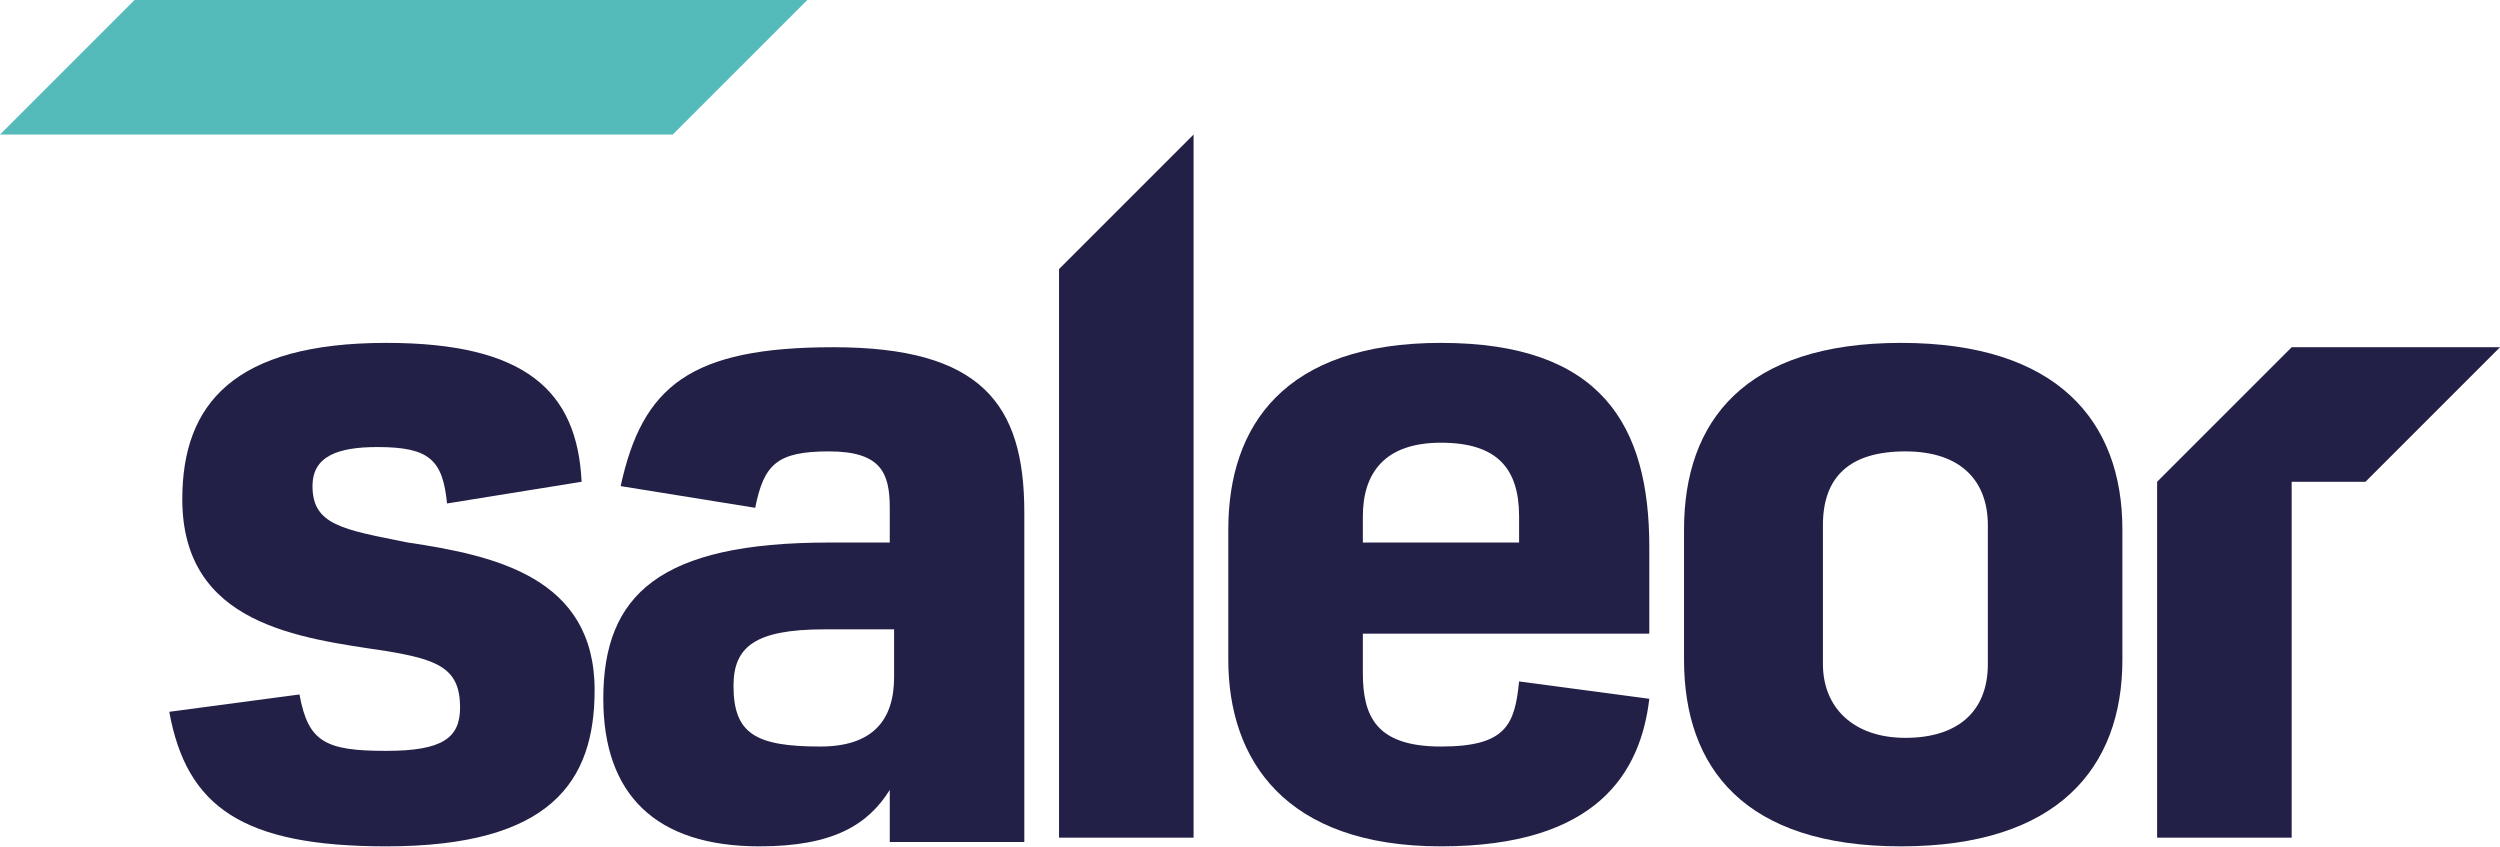
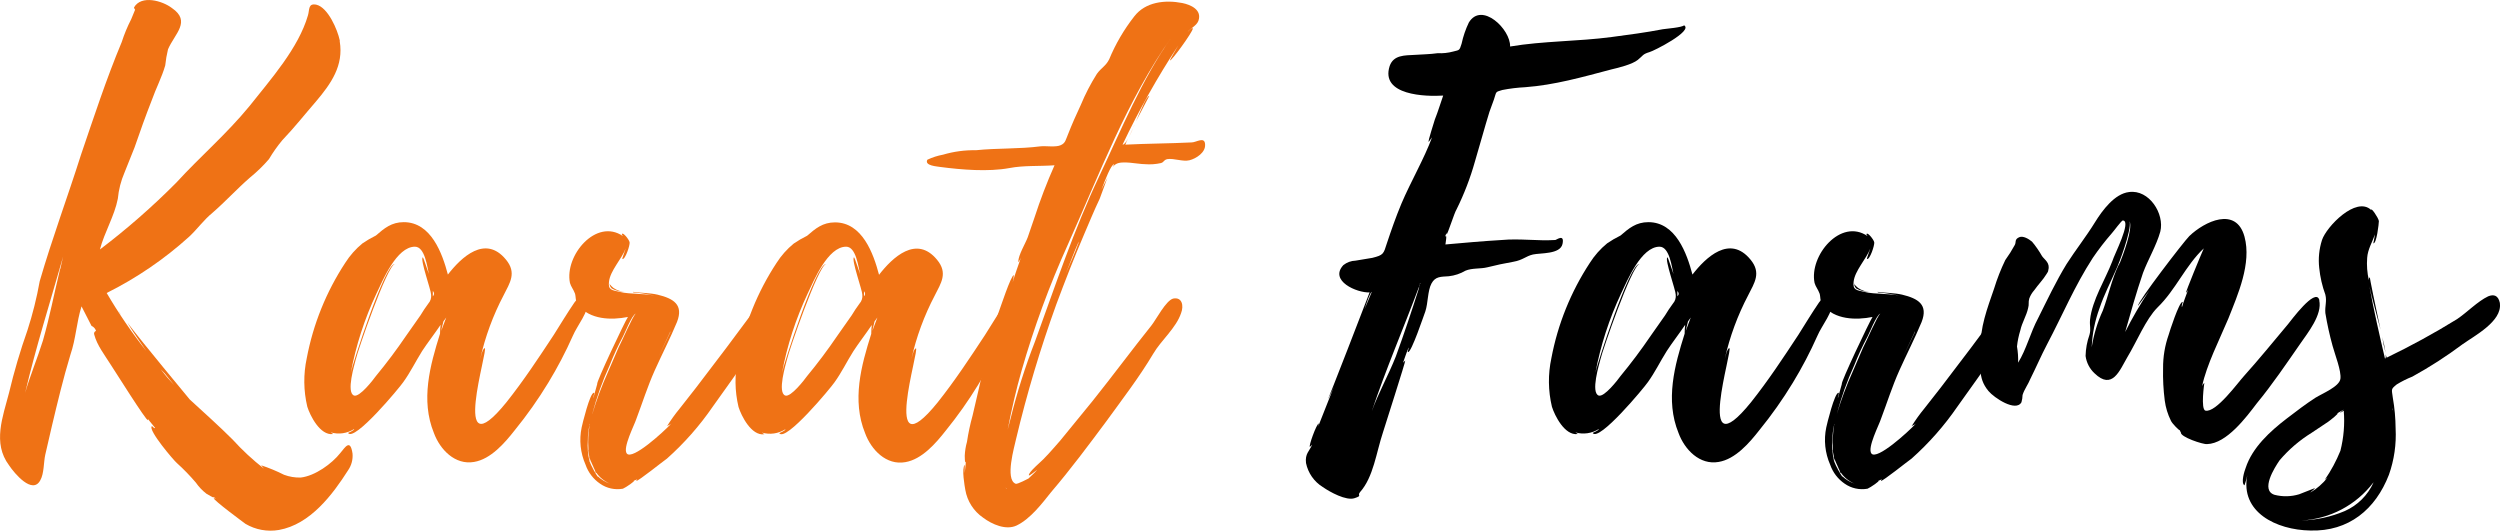
- <svg xmlns="http://www.w3.org/2000/svg" enable-background="new 20 0 57.6 19.5" viewBox="0 0 57.6 19.5">
-   <path d="m15.5 3.1h-15.5l3.1-3.1h15.5z" fill="#54baba" />
-   <g fill="#222046">
-     <path d="m8.9 19.5c3.8 0 4.8-1.5 4.8-3.6 0-2.6-2.3-3.1-4.3-3.4-1.5-.3-2.2-.4-2.2-1.3 0-.7.6-.9 1.5-.9 1.2 0 1.5.3 1.6 1.3l3.1-.5c-.1-2.1-1.3-3.2-4.5-3.2-3.5 0-4.7 1.4-4.7 3.6 0 2.9 2.7 3.2 4.7 3.5 1.2.2 1.7.4 1.7 1.3 0 .7-.4 1-1.7 1-1.4 0-1.8-.2-2-1.3l-3 .4c.4 2.2 1.7 3.1 5 3.1z" />
-     <path d="m17.5 19.5c1.7 0 2.5-.5 3-1.3v1.2h3.1v-7.6c0-2.5-1-3.8-4.4-3.8-3.3 0-4.4.9-4.9 3.2l3.1.5c.2-1 .5-1.3 1.7-1.3s1.4.5 1.4 1.3v.8h-1.4c-3.9 0-5.2 1.2-5.2 3.6 0 2.2 1.2 3.4 3.6 3.4zm1.4-2.3c-1.5 0-2-.3-2-1.4 0-.9.5-1.3 2.1-1.3h1.6v1.1c0 1-.5 1.6-1.7 1.6z" />
-     <path d="m24.4 19.3h3.1v-16.2l-3.1 3.1z" />
-     <path d="m33.2 19.5c3.6 0 4.6-1.7 4.8-3.4l-3-.4c-.1 1-.3 1.5-1.8 1.5s-1.8-.7-1.8-1.7v-.9h6.6v-2c0-2.8-1.1-4.7-4.8-4.7-3.6 0-4.9 1.9-4.9 4.3v3c0 2.3 1.3 4.3 4.9 4.3zm-1.8-7v-.6c0-1 .5-1.7 1.8-1.7s1.8.6 1.8 1.7v.6z" />
-     <path d="m43.8 7.9c-3.6 0-5 1.8-5 4.3v3c0 2.5 1.4 4.3 5 4.3s5.1-1.8 5.1-4.3v-3c0-2.5-1.5-4.3-5.1-4.3zm2 7.4c0 1.1-.7 1.7-1.9 1.7s-1.9-.7-1.9-1.7v-3.2c0-1.1.6-1.7 1.9-1.7s1.9.7 1.9 1.7z" />
-     <path d="m52.8 8-3.1 3.1v8.2h3.1v-8.2h1.7l3.1-3.1z" />
-   </g>
+ <svg xmlns="http://www.w3.org/2000/svg" id="Layer_1" data-name="Layer 1" viewBox="0 0 448.33 95.18">
+   <defs>
+     <style>.cls-1{fill:#ef7215;}</style>
+   </defs>
+   <path class="cls-1" d="M154.58,336.16a4.55,4.55,0,0,1-.8,3c-2.8,4.4-6.8,9.7-12.4,10.7a8.83,8.83,0,0,1-6-1.1c-.4-.3-5.7-4.2-5.7-4.6a.76.76,0,0,1,.4.1.91.91,0,0,0-.5-.3c.3.3-1-.5-1.2-.6a8.9,8.9,0,0,1-1.9-2,37.63,37.63,0,0,0-3.4-3.5c-.5-.4-5.2-5.9-4.5-6.6.1-.1.4.5.6.3l-1.3-1.6v.2c-.2.3-6.1-9.1-6.7-10-1-1.6-2.41-3.4-2.91-5.3a.51.51,0,0,1,.31-.7,1.44,1.44,0,0,0-.81-.9l-1.79-3.5c-.91,2.9-1,5.8-2,8.7-1.3,4.3-2.3,8.5-3.3,12.7l-1.2,5.2c-.3,1.3-.2,3.4-.9,4.6-1.4,2.6-4.6-1.2-5.6-2.7-3-4-1.1-8.7,0-13a110.39,110.39,0,0,1,3.3-11.2,66.6,66.6,0,0,0,2.2-8.8c2.2-7.6,5-15.1,7.41-22.7,2.29-6.7,4.5-13.5,7.3-20.2a27.51,27.51,0,0,1,1.7-4.1l.7-1.7a.76.76,0,0,1-.2-.4c1.3-2.3,5.1-1.2,6.8.1,3.5,2.4.5,4.6-.7,7.4a21.76,21.76,0,0,0-.5,2.9c-.6,2.1-1.7,4.2-2.4,6.2-1.1,2.8-2.1,5.6-3.1,8.5l-1.8,4.5a15.5,15.5,0,0,0-1.2,4.7c-.6,3.1-2.4,6-3.21,9.1a129.85,129.85,0,0,0,13.71-12c4.3-4.7,9-8.7,13.1-13.7,3.8-4.8,8.8-10.4,10.5-16.3.3-1,0-2.2,1.5-1.9,2.1.5,3.8,4.5,4.2,6.4v.2c.7,4.3-1.5,7.5-4.3,10.8-2,2.3-3.8,4.6-6,6.9a26.16,26.16,0,0,0-2.4,3.4,26.51,26.51,0,0,1-3.4,3.3c-2.3,2-4.4,4.3-6.7,6.3-1.6,1.3-2.7,2.9-4.2,4.3a65.66,65.66,0,0,1-14.8,10.1,90.91,90.91,0,0,0,7.1,10.4c-.8-1.2-2.4-3.4-3.4-5.1,3.2,4.2,10.4,12.8,11.2,13.8,2.6,2.4,5.2,4.7,7.7,7.2a44.86,44.86,0,0,0,5.6,5.2l-.5-.6a30.16,30.16,0,0,1,4.1,1.7,7.89,7.89,0,0,0,3,.5c2.6-.3,5.6-2.5,7.1-4.4C153.28,335,154.18,333.46,154.58,336.16Zm-51.91-35.3c-2.3,8.1-4.9,16.3-6.8,24.4.9-3.1,2.2-6.2,3.2-9.4,1.2-4.2,2-8.4,3-12.5a.37.37,0,0,1,.1-.3Zm9.91,9.6.5.9A4.54,4.54,0,0,1,112.58,310.46Zm.6,1.1.4.5Zm7,9.5a32.18,32.18,0,0,0,2.4,2.8l-1.7-2.1Z" transform="translate(-91.36 -254.82)" />
+   <path class="cls-1" d="M194.08,315.06a74.09,74.09,0,0,1-4.4,8.4,75.92,75.92,0,0,1-6,8.5c-1.8,2.3-4.3,5.2-7.3,5.7-3.4.6-6.11-2.2-7.21-5.2-2.4-5.9-.69-12.1,1.1-17.8a12.39,12.39,0,0,1,.11-1.6c-1,1.5-2.4,3.3-3.31,4.7-1.19,1.9-2.1,3.8-3.4,5.6-.6.9-8.8,10.8-9.9,9.1,0,0,1.2-.5,1.1-.7a5.16,5.16,0,0,1-4.2.6c.3.2.5.3.4.3-2.3.3-4.1-3.3-4.6-4.9a19.66,19.66,0,0,1-.1-8.7,47.05,47.05,0,0,1,6.9-17.1,14.71,14.71,0,0,1,3.1-3.5,18.84,18.84,0,0,1,2.4-1.4c1.5-1.3,2.8-2.4,5-2.4,4.9,0,6.91,5.6,7.91,9.4,2.4-3.1,6.7-7.2,10.4-2.7,2,2.4.7,4.2-.4,6.4a46.31,46.31,0,0,0-4.2,11.4c.1-.3.4-1.8.8-1.9.8-.2-6.4,22.4,3.9,9.7,3.1-3.9,5.8-8,8.5-12.1,1.2-1.9,2.4-3.9,3.7-5.8.6-.8,2.4-2.7,2.5-.5S194.88,313.16,194.08,315.06Zm-25.41-7.4c0-.8-2-6.3-1.5-6.7.1-.1,1,2.8,1.1,3-.29-1.2-.69-4.9-2.5-4.9-3.3,0-5.8,6.1-6.9,8.4a59,59,0,0,0-4.6,14.2c.3-1.5,6.1-19.6,7.9-19.5-1.4.3-6.7,15.7-7,17.1-.2.8-1.8,6-.3,6.5,1,.3,3.4-2.8,3.9-3.5q2.85-3.45,5.4-7.2l2.6-3.7c.4-.7.9-1.4,1.4-2.1A2,2,0,0,0,168.67,307.66Zm.31-.7v1C169.27,307.66,169.27,307.36,169,307Zm2.4,4.8-.5.7c-.1.3-.4,1.7-.4,1.7Z" transform="translate(-91.36 -254.82)" />
+   <path class="cls-1" d="M229.28,312.66a35,35,0,0,1-2.9,4.9c-2.31,3.4-4.81,6.8-7.21,10.2a51.59,51.59,0,0,1-8.2,9.3c-.6.4-5.2,4.1-5.5,4,0-.1.1-.2.2-.3l-.7.3c.5-.1-1.4,1.2-1.9,1.4a5.47,5.47,0,0,1-4.1-.9,6.81,6.81,0,0,1-2.6-3.4,11,11,0,0,1-.7-6.7c.1-.5,1.5-6.3,2.2-6.2.2,0-.2.8-.1.9l.7-2.5c-.3-.1,5-11.3,5.5-12-3,.6-6.8.5-8.9-2.1-.6-.8-.4-1.5-.6-2.1-.3-.8-.7-1.2-.9-1.9-1-4.9,4.7-11.7,9.5-8.4l-.2-.3c.1-.6,1.3.9,1.4,1.4s-.8,3.2-1.3,3c-.1,0,.6-1.8.6-1.9-.7,1.9-2.8,4-3,6-.2,1.5.6,1.5,1.9,1.8,1.9.5,4.9.2,7.3.9a32,32,0,0,0-4.8-.8.1.1,0,0,1-.1-.1c1.5.2,3.1.2,4.4.5,2.9.7,4.7,1.8,3.5,4.9-1.2,2.9-2.7,5.8-4,8.7s-2.2,5.8-3.3,8.7c-.3,1-2.5,5.2-1.7,6.2,1,1.2,6.5-3.8,8-5.4-.3.3-.6.3-.8.5a29.62,29.62,0,0,1,2.3-3.2l2.9-3.7,5.4-7.1,5.51-7.4c.5-.6,2.9-4.1,3.5-1.5C230.88,309.76,229.88,311.46,229.28,312.66Zm-31,27c-.1-.1-.2-.2-.2-.3l.1.1c-.5-1.1-1-2.2-1.2-2.8l.3,1.3-.4-2.1v-.1a.77.77,0,0,1-.1-.3.31.31,0,0,0,.1.2v-.5a17.6,17.6,0,0,1,.2-4v-.1a11.76,11.76,0,0,0-.3,2.7,12.22,12.22,0,0,0,.3,3.8,16.06,16.06,0,0,0,1.5,2.8c0-.1,0-.2-.1-.2a5.94,5.94,0,0,0,2.3,1.4,5.58,5.58,0,0,1-2.5-2Zm-1.2-8.7v.1c0-.1.1-.2.1-.3C197.17,330.86,197.07,330.86,197.07,331Zm.3-1.9c0,.2-.1.3-.1.4C197.27,329.36,197.37,329.26,197.37,329.06Zm.2,0a60.93,60.93,0,0,1,2.8-7.5l1.9-4.4c.5-.9,2.6-5.8,3.1-6.1-.7.2-2.1,3.8-2.3,4.1a49,49,0,0,0-2.4,5.2A52.94,52.94,0,0,0,197.57,329.06Zm.2,9.8a.35.35,0,0,0-.1-.2C197.67,338.76,197.77,338.76,197.77,338.86Zm2.9-33.2a.1.1,0,0,1,.1-.1Zm0,.1a4.51,4.51,0,0,0,.7.7,4,4,0,0,0,2,.7,4.84,4.84,0,0,1-2.3-.6A1.23,1.23,0,0,1,200.67,305.76Zm10.9,8.5-2.1,4.5,2.1-4.4Zm0-.1h.1v-.1Zm0,0h.1v-.1Z" transform="translate(-91.36 -254.82)" />
+   <path class="cls-1" d="M271.38,315.06A75.85,75.85,0,0,1,261,332c-1.8,2.3-4.3,5.2-7.3,5.7-3.4.6-6.1-2.2-7.2-5.2-2.4-5.9-.7-12.1,1.1-17.8a13.61,13.61,0,0,1,.1-1.6c-1,1.5-2.4,3.3-3.3,4.7-1.2,1.9-2.1,3.8-3.4,5.6-.6.9-8.8,10.8-9.9,9.1,0,0,1.2-.5,1.1-.7a5.16,5.16,0,0,1-4.2.6c.3.2.5.3.4.3-2.3.3-4.1-3.3-4.6-4.9a19.66,19.66,0,0,1-.1-8.7,47.05,47.05,0,0,1,6.9-17.1,14.71,14.71,0,0,1,3.1-3.5,18.84,18.84,0,0,1,2.4-1.4c1.5-1.3,2.8-2.4,5-2.4,4.9,0,6.9,5.6,7.9,9.4,2.4-3.1,6.7-7.2,10.4-2.7,2,2.4.7,4.2-.4,6.4a46.31,46.31,0,0,0-4.2,11.4c.1-.3.4-1.8.8-1.9.8-.2-6.4,22.4,3.9,9.7,3.1-3.9,5.8-8,8.5-12.1,1.2-1.9,2.41-3.9,3.7-5.8.6-.8,2.41-2.7,2.51-.5S272.17,313.16,271.38,315.06ZM246,307.66c0-.8-2-6.3-1.5-6.7.1-.1,1,2.8,1.1,3-.3-1.2-.7-4.9-2.5-4.9-3.3,0-5.8,6.1-6.9,8.4a59,59,0,0,0-4.6,14.2c.3-1.5,6.1-19.6,7.9-19.5-1.4.3-6.7,15.7-7,17.1-.2.8-1.8,6-.3,6.5,1,.3,3.4-2.8,3.9-3.5q2.85-3.45,5.4-7.2l2.6-3.7c.4-.7.9-1.4,1.4-2.1A2,2,0,0,0,246,307.66Zm.3-.7v1C246.57,307.66,246.57,307.36,246.27,307Zm2.4,4.8-.5.7c-.1.3-.4,1.7-.4,1.7Z" transform="translate(-91.36 -254.82)" />
+   <path class="cls-1" d="M307.47,280.76c.1,1.4-1.6,2.5-2.8,2.8s-2.8-.4-4-.2c-.7.2-.5.5-1.1.7a9.47,9.47,0,0,1-2.9.2c-1.3,0-4.1-.7-5.2,0a1.7,1.7,0,0,0-.6.6l.3-.6c-.6.1-1.6,2.8-2.3,4.6l1.1-2.2-1.4,3.8c-1,2.1-1.9,4.3-2.8,6.4-1.8,4.2-3.4,8.3-5,12.6a222.58,222.58,0,0,0-7.2,24.1c-.3,1.4-2,7.2-.1,8,.3.2,2.4-1,2.3-.9.5-.5,1.1-1,1.6-1.6-.4.3-1.5,1.2-1.5,1-.1-.6,2.4-2.6,2.8-3.1,1-1,1.9-2.1,2.8-3.1l5.8-7.1c3.6-4.5,7-9.1,10.6-13.6.8-1,2.6-4.5,3.9-4.8,1.6-.3,1.9,1.3,1.4,2.6-.9,2.7-3.6,4.9-5,7.3-2.5,4.2-5.5,8.1-8.4,12.1-3.2,4.3-6.4,8.6-9.9,12.7-1.6,2-3.7,4.8-6.2,6-1.9.9-4.4-.2-6-1.4a7.6,7.6,0,0,1-3.2-5c-.1-.6-.7-3.8-.1-4.5v1.5l.2-2c-.2.4-.2-.9-.2-1.1a10.86,10.86,0,0,1,.4-2.5,39.38,39.38,0,0,1,1-4.7c.7-3.1,1.5-6.2,2.1-9.4a57,57,0,0,1,2.6-9.2c.2-.5,2.2-6.6,2.7-6.6a6.88,6.88,0,0,1-.2,1.3c.4-1.5,1-3,1.5-4.5-.2.5-.5,1-.5.8,0-1.2,1.3-3.3,1.7-4.4l1.2-3.5a96.1,96.1,0,0,1,3.6-9.4c-2.8.2-5.5,0-8.1.5-3.8.7-8.6.3-12.4-.2-.5-.1-2.9-.2-2.3-1.3a11.49,11.49,0,0,1,2.8-.9,19.55,19.55,0,0,1,5.9-.8c3.9-.4,7.7-.2,11.6-.7,1-.1,2.7.2,3.6-.2s.9-1,1.3-1.9c.7-1.8,1.5-3.6,2.3-5.3a37.06,37.06,0,0,1,2.9-5.6c.8-1.1,1.6-1.4,2.2-2.6a33,33,0,0,1,4.5-7.7c2-2.6,5.5-3,8.6-2.4,1.5.3,3.6,1.2,2.9,3.2-.3.8-1.3,1.3-1.9,1.9,0,.1.9-.9.9-.5-.1.7-3.8,5.8-4.1,5.7-.1,0,1.4-2.5,1.5-2.7a147.62,147.62,0,0,0-10,17.8c.3,0,.6-.4,1-1.1a6.42,6.42,0,0,0-.5,1.1c3.9-.2,7.9-.2,11.9-.4.8,0,2.3-1.1,2.4.3Zm-35.8,61.5c.1.1.2.2.3.2Zm29.8-80.8c-8,11.3-13,24.7-18.6,37.2a165.3,165.3,0,0,0-8.3,22.6c-1,3.5-1.8,7-2.5,10.6l.5-1.9a112.17,112.17,0,0,1,4.4-13.9c3.6-9.9,7-20.1,11.5-29.6C292.47,278,296.07,269.16,301.47,261.46ZM284.87,298c-.9,2-1.6,4-2.4,5.9.8-1.8,1.6-3.6,2.3-5.5A.76.76,0,0,1,284.87,298Zm9.9-20.7-1,2.2A23.46,23.46,0,0,0,294.77,277.26Zm2.7-5.3-2.4,4.6C296.07,274.26,297,272.06,297.47,272Z" transform="translate(-91.36 -254.82)" />
+   <path d="M387.17,264.16c-1.3.4-1.1.6-2.1,1.4s-3.4,1.4-4.7,1.7c-5.3,1.4-10.2,2.8-15.5,3.2a28.68,28.68,0,0,0-4.1.5c-1.3.4-1,.2-1.5,1.7l-.8,2.2c-.9,2.9-1.7,5.9-2.6,8.9a49.35,49.35,0,0,1-3.3,8.6c-.4.6-1.6,4.5-1.8,4.5v-.3l-.3.8c.5-.9.1,1.2.1,1.3,3.4-.3,6.7-.6,10.1-.8,3.2-.3,6.4.2,9.6,0,.2,0,1.7-1.2,1.3.7s-4,1.6-5.3,1.9-1.8,1-3.5,1.3-3.1.6-4.7,1c-1.2.3-2.7.1-3.9.6a7.55,7.55,0,0,1-3,1c-1.4.1-2.4,0-3.1,1.3s-.6,3.5-1.1,5c-.2.5-2.5,7.4-3.1,7.3-.2,0,.2-.7.1-.8-.4.9-.7,1.9-1,2.7l.4-.4c.1.1-3.7,11.9-4,12.9-1.2,3.6-1.7,8-4.1,10.7-.6.7.5.6-1,1.1s-4.4-1.1-5.7-2a6.63,6.63,0,0,1-3-4.3c-.2-1.7.6-2.1,1.1-3.3l-.4.4c-.3,0,1.2-4.2,1.6-4.2a4.33,4.33,0,0,0-.1.5l3.2-8.1a24.47,24.47,0,0,1-1.5,3.3c.1,0,6.9-17.6,7.5-19.2-2.3.1-7.3-2.1-4.7-4.9a3.72,3.72,0,0,1,2.2-.8l3-.5c2-.5,2-.7,2.6-2.6.8-2.4,1.6-4.7,2.6-7.1,1.7-4,4.1-8.1,5.5-11.9l-.6.8c-.2,0,1-3.6,1.1-4,.6-1.5,1-2.9,1.5-4.3-3.1.2-11.3,0-9.6-5.3.7-2,2.7-1.9,4.5-2,1.4-.1,2.7-.1,4.1-.3a8.92,8.92,0,0,0,2.8-.3c1.1-.3,1.1-.1,1.5-1.4a17.06,17.06,0,0,1,1.3-3.8c2.3-3.8,7.5,1.2,7.4,4.3,5.9-1,12.2-.9,18.2-1.7,3-.4,6.1-.8,9.2-1.4.6-.1,3.4-.3,3.8-.7C395.07,260.36,387.87,264,387.17,264.16Zm-51.1,46.1,1.3-3.1C337.07,307.26,336.47,309.06,336.07,310.26Zm9.8-4v-.1c-2.8,7.5-6,14.9-8.5,22.4,1.2-3.3,3-6.5,4.3-9.8,1.5-4.1,2.9-8.3,4.2-12.4C345.77,306.56,345.77,306.66,345.87,306.26Zm0-.1c0-.1,0-.1.1-.2v-.1A.37.37,0,0,0,345.87,306.16Zm.2-.5v-.1a.37.37,0,0,0-.1.3A.35.35,0,0,1,346.07,305.66Z" transform="translate(-91.36 -254.82)" />
+   <path d="M417.27,315.06a74.09,74.09,0,0,1-4.4,8.4,75.92,75.92,0,0,1-6,8.5c-1.8,2.3-4.3,5.2-7.3,5.7-3.4.6-6.1-2.2-7.2-5.2-2.4-5.9-.7-12.1,1.1-17.8a13.61,13.61,0,0,1,.1-1.6c-1,1.5-2.4,3.3-3.3,4.7-1.2,1.9-2.1,3.8-3.4,5.6-.6.9-8.8,10.8-9.9,9.1,0,0,1.2-.5,1.1-.7a5.16,5.16,0,0,1-4.2.6c.3.2.5.3.4.3-2.3.3-4.1-3.3-4.6-4.9a19.66,19.66,0,0,1-.1-8.7,47.05,47.05,0,0,1,6.9-17.1,14.71,14.71,0,0,1,3.1-3.5,18.84,18.84,0,0,1,2.4-1.4c1.5-1.3,2.8-2.4,5-2.4,4.9,0,6.9,5.6,7.9,9.4,2.4-3.1,6.7-7.2,10.4-2.7,2,2.4.7,4.2-.4,6.4a46.31,46.31,0,0,0-4.2,11.4c.1-.3.4-1.8.8-1.9.8-.2-6.4,22.4,3.9,9.7,3.1-3.9,5.8-8,8.5-12.1,1.2-1.9,2.4-3.9,3.7-5.8.6-.8,2.4-2.7,2.5-.5S418.07,313.16,417.27,315.06Zm-25.4-7.4c0-.8-2-6.3-1.5-6.7.1-.1,1,2.8,1.1,3-.3-1.2-.7-4.9-2.5-4.9-3.3,0-5.8,6.1-6.9,8.4a59,59,0,0,0-4.6,14.2c.3-1.5,6.1-19.6,7.9-19.5-1.4.3-6.7,15.7-7,17.1-.2.8-1.8,6-.3,6.5,1,.3,3.4-2.8,3.9-3.5q2.85-3.45,5.4-7.2l2.6-3.7c.4-.7.9-1.4,1.4-2.1A2,2,0,0,0,391.87,307.66Zm.3-.7v1C392.47,307.66,392.47,307.36,392.17,307Zm2.4,4.8-.5.7c-.1.3-.4,1.7-.4,1.7Z" transform="translate(-91.36 -254.82)" />
+   <path d="M452.47,312.66a35,35,0,0,1-2.9,4.9c-2.3,3.4-4.8,6.8-7.2,10.2a51.59,51.59,0,0,1-8.2,9.3c-.6.4-5.2,4.1-5.5,4,0-.1.1-.2.2-.3l-.7.3c.5-.1-1.4,1.2-1.9,1.4a5.47,5.47,0,0,1-4.1-.9,6.81,6.81,0,0,1-2.6-3.4,11,11,0,0,1-.7-6.7c.1-.5,1.5-6.3,2.2-6.2.2,0-.2.8-.1.9l.7-2.5c-.3-.1,5-11.3,5.5-12-3,.6-6.8.5-8.9-2.1-.6-.8-.4-1.5-.6-2.1-.3-.8-.7-1.2-.9-1.9-1-4.9,4.7-11.7,9.5-8.4l-.2-.3c.1-.6,1.3.9,1.4,1.4s-.8,3.2-1.3,3c-.1,0,.6-1.8.6-1.9-.7,1.9-2.8,4-3,6-.2,1.5.6,1.5,1.9,1.8,1.9.5,4.9.2,7.3.9a32,32,0,0,0-4.8-.8.1.1,0,0,1-.1-.1c1.5.2,3.1.2,4.4.5,2.9.7,4.7,1.8,3.5,4.9-1.2,2.9-2.7,5.8-4,8.7s-2.2,5.8-3.3,8.7c-.3,1-2.5,5.2-1.7,6.2,1,1.2,6.5-3.8,8-5.4-.3.3-.6.3-.8.5a29.62,29.62,0,0,1,2.3-3.2l2.9-3.7,5.4-7.1,5.5-7.4c.5-.6,2.9-4.1,3.5-1.5C454.07,309.76,453.07,311.46,452.47,312.66Zm-31,27c-.1-.1-.2-.2-.2-.3l.1.1c-.5-1.1-1-2.2-1.2-2.8l.3,1.3-.4-2.1v-.1a.77.77,0,0,1-.1-.3.31.31,0,0,0,.1.2v-.5a17.6,17.6,0,0,1,.2-4v-.1a11.76,11.76,0,0,0-.3,2.7,12.22,12.22,0,0,0,.3,3.8,16.06,16.06,0,0,0,1.5,2.8c0-.1,0-.2-.1-.2a5.94,5.94,0,0,0,2.3,1.4,5.58,5.58,0,0,1-2.5-2Zm-1.2-8.7v.1c0-.1.1-.2.1-.3C420.37,330.86,420.27,330.86,420.27,331Zm.3-1.9c0,.2-.1.3-.1.4C420.47,329.36,420.57,329.26,420.57,329.06Zm.2,0a60.93,60.93,0,0,1,2.8-7.5l1.9-4.4c.5-.9,2.6-5.8,3.1-6.1-.7.2-2.1,3.8-2.3,4.1a49,49,0,0,0-2.4,5.2A52.94,52.94,0,0,0,420.77,329.06Zm.2,9.8a.35.35,0,0,0-.1-.2C420.87,338.76,421,338.76,421,338.86Zm2.9-33.2a.1.1,0,0,1,.1-.1Zm0,.1a4.51,4.51,0,0,0,.7.7,4,4,0,0,0,2,.7,4.84,4.84,0,0,1-2.3-.6A1.23,1.23,0,0,1,423.87,305.76Zm10.9,8.5-2.1,4.5,2.1-4.4Zm0-.1h.1v-.1Zm0,0h.1v-.1Z" transform="translate(-91.36 -254.82)" />
+   <path d="M503.87,316.46c-2.5,3.6-5,7.3-7.8,10.7-1.9,2.5-5.4,7.2-8.9,7.3-.7.1-4.9-1.3-4.7-2.1l.1.1c-.2-.1-.2-.3-.3-.5,0,.2-1.4-1.2-1.6-1.7a11.55,11.55,0,0,1-1.1-3.6,38.23,38.23,0,0,1-.3-5.8,17.58,17.58,0,0,1,1-6c.1-.4,1.9-6,2.5-5.9.1,0-.3.8-.1.9.3-1,.7-2,1.1-3.1a2.09,2.09,0,0,1-.4.6c-.1-.1,2.7-6.9,3.2-8-3.3,3.1-5,7.4-8.3,10.6-2.1,2.1-3.7,6.1-5.4,8.9-1.4,2.4-2.7,6-5.9,2.9a5.19,5.19,0,0,1-1.6-3.1,12.17,12.17,0,0,1,.7-3.8c.3-1.1,0-1.5.1-2.7.4-3.6,2.7-7.1,4-10.5.3-1.1,3.5-7.2,1.9-7.3-.2-.1-1.7,2-2,2.3a47,47,0,0,0-3.4,4.4c-3.3,5.1-5.4,10.2-8.2,15.5-1.1,2.1-2,4.2-3,6.2-.4,1-1.1,1.9-1.4,2.9a5.07,5.07,0,0,1-.2,1.3c-1,1.8-4.9-.8-5.9-2-2.1-2.5-1.3-4.8-1.4-7.6-.2-3.7,1.2-7.3,2.4-10.8a35.86,35.86,0,0,1,2-5.1,24.63,24.63,0,0,0,1.7-2.7c.3-.5-.1-1,.8-1.4.7-.3,1.7.3,2.3.8a17.54,17.54,0,0,1,1.8,2.6c.5.7,1.5,1.2,1.1,2.6,0,.2-.2.4-.3.6-.6,1-1.5,1.9-2.2,2.9a4.62,4.62,0,0,0-.9,1.5c-.2.7,0,1-.2,1.7-.3,1.4-1.1,2.6-1.4,4a15,15,0,0,0-.6,2.9,13.68,13.68,0,0,1,.2,2.9c1.5-2.4,2.2-5.4,3.6-8,1.6-3.2,3.2-6.6,5.1-9.7,1.6-2.5,3.5-4.9,5.1-7.5,1.3-2.1,3.5-5.1,6.1-5.4,3.6-.5,6.4,3.9,5.6,7.1-.7,2.5-2.2,5-3.1,7.4-1.2,3.5-2.2,7.1-3.2,10.6a70.64,70.64,0,0,1,4.3-7.4l-2,2.7c-.1-.7,8.2-11.5,9.2-12.5,2.7-2.6,8.4-5.4,9.9.1,1.3,4.8-1.2,10.4-2.9,14.7-1.6,3.8-3.9,8.3-4.7,12.1a2.09,2.09,0,0,1,.4-.6s-.7,4.8.2,5c1.9.4,5.8-5,6.9-6.2,2.7-3,5.3-6.2,7.9-9.3.5-.6,4.9-6.6,5.6-4.4.1.2,0,.1,0,.1C507.87,311.26,505.17,314.56,503.87,316.46ZM471.47,302v.1c.6-1.5,2.4-6.2,1.8-7.6.4,1.6-2,7.8-2.4,8.6-1,2.3-2.2,4.6-3,7a22.93,22.93,0,0,0-1.4,7,25.19,25.19,0,0,1,2-6.6c1-2.7,1.6-5.6,2.8-8.1a1.44,1.44,0,0,1,.2-.3h-.1Z" transform="translate(-91.36 -254.82)" />
+   <path d="M539.67,309.26c.4,3.2-4.6,5.8-6.7,7.3a76.71,76.71,0,0,1-9,5.8,18.29,18.29,0,0,0-2.8,1.4c-1.1.9-.9.8-.7,2.4a33.08,33.08,0,0,1,.5,5.5,21.46,21.46,0,0,1-1.2,8.3c-2.4,6.2-7.2,10.2-14.1,10-6.1-.1-12.6-3.3-11.3-9.9a14.31,14.31,0,0,1-.5,1.8c-.7-.4,0-2.6.2-3.1,1.2-3.7,4.4-6.6,7.4-8.9,1.7-1.3,3.4-2.6,5.1-3.7,1.3-.8,4.3-2,4.5-3.4s-1-4.4-1.4-5.9a56.15,56.15,0,0,1-1.3-5.9c-.1-1.3.3-2.1,0-3.3a19.69,19.69,0,0,1-1.1-4.8,12,12,0,0,1,.5-5c.8-2.4,6.1-7.9,8.8-5.4,0-.5,1.3,1.4,1.4,2,0,.4-.4,4.1-1,4,0,0,.2-.9.3-1.6-.5,1.4-1.3,2.7-1.4,4.2a13.27,13.27,0,0,0,.3,4c0-.2,0-.4.2-.5-.1,0,1,5.2,1.9,9.4-.7-2.7-1.6-5.9-2-7.8.8,4.4,1.8,8.7,2.8,13,.1-.1.2-.3.1-.8a3.93,3.93,0,0,1,.2.6,139.08,139.08,0,0,0,12.6-6.9c1.8-1.2,3.7-3.2,5.6-4.1,1-.4,1.8-.2,2.1,1.2Zm-36,34.2,2.8-1.1c.1.1-.8.7-.8.8a11.39,11.39,0,0,0,3.1-2.7l-.5.4a27.12,27.12,0,0,0,2.8-5.2,22,22,0,0,0,.6-7.2,2.51,2.51,0,0,1-.7.4l.7-.6-1.2.7c.6-.2-1.3,1.3-1.6,1.5l-3,2a24.26,24.26,0,0,0-5.7,4.9c-.9,1.3-3.5,5.4-.9,6.2A8.22,8.22,0,0,0,503.67,343.46Zm13.3-2.1a17.31,17.31,0,0,1-12.9,6.8,21.46,21.46,0,0,0,7.8-1.7A10.13,10.13,0,0,0,517,341.36Zm1.6-26.1a24.17,24.17,0,0,1,.6,2.8A25.68,25.68,0,0,1,518.57,315.26Zm1.8,12.7a.75.75,0,0,0,.1.5A4.33,4.33,0,0,1,520.37,328Z" transform="translate(-91.36 -254.82)" />
</svg>
